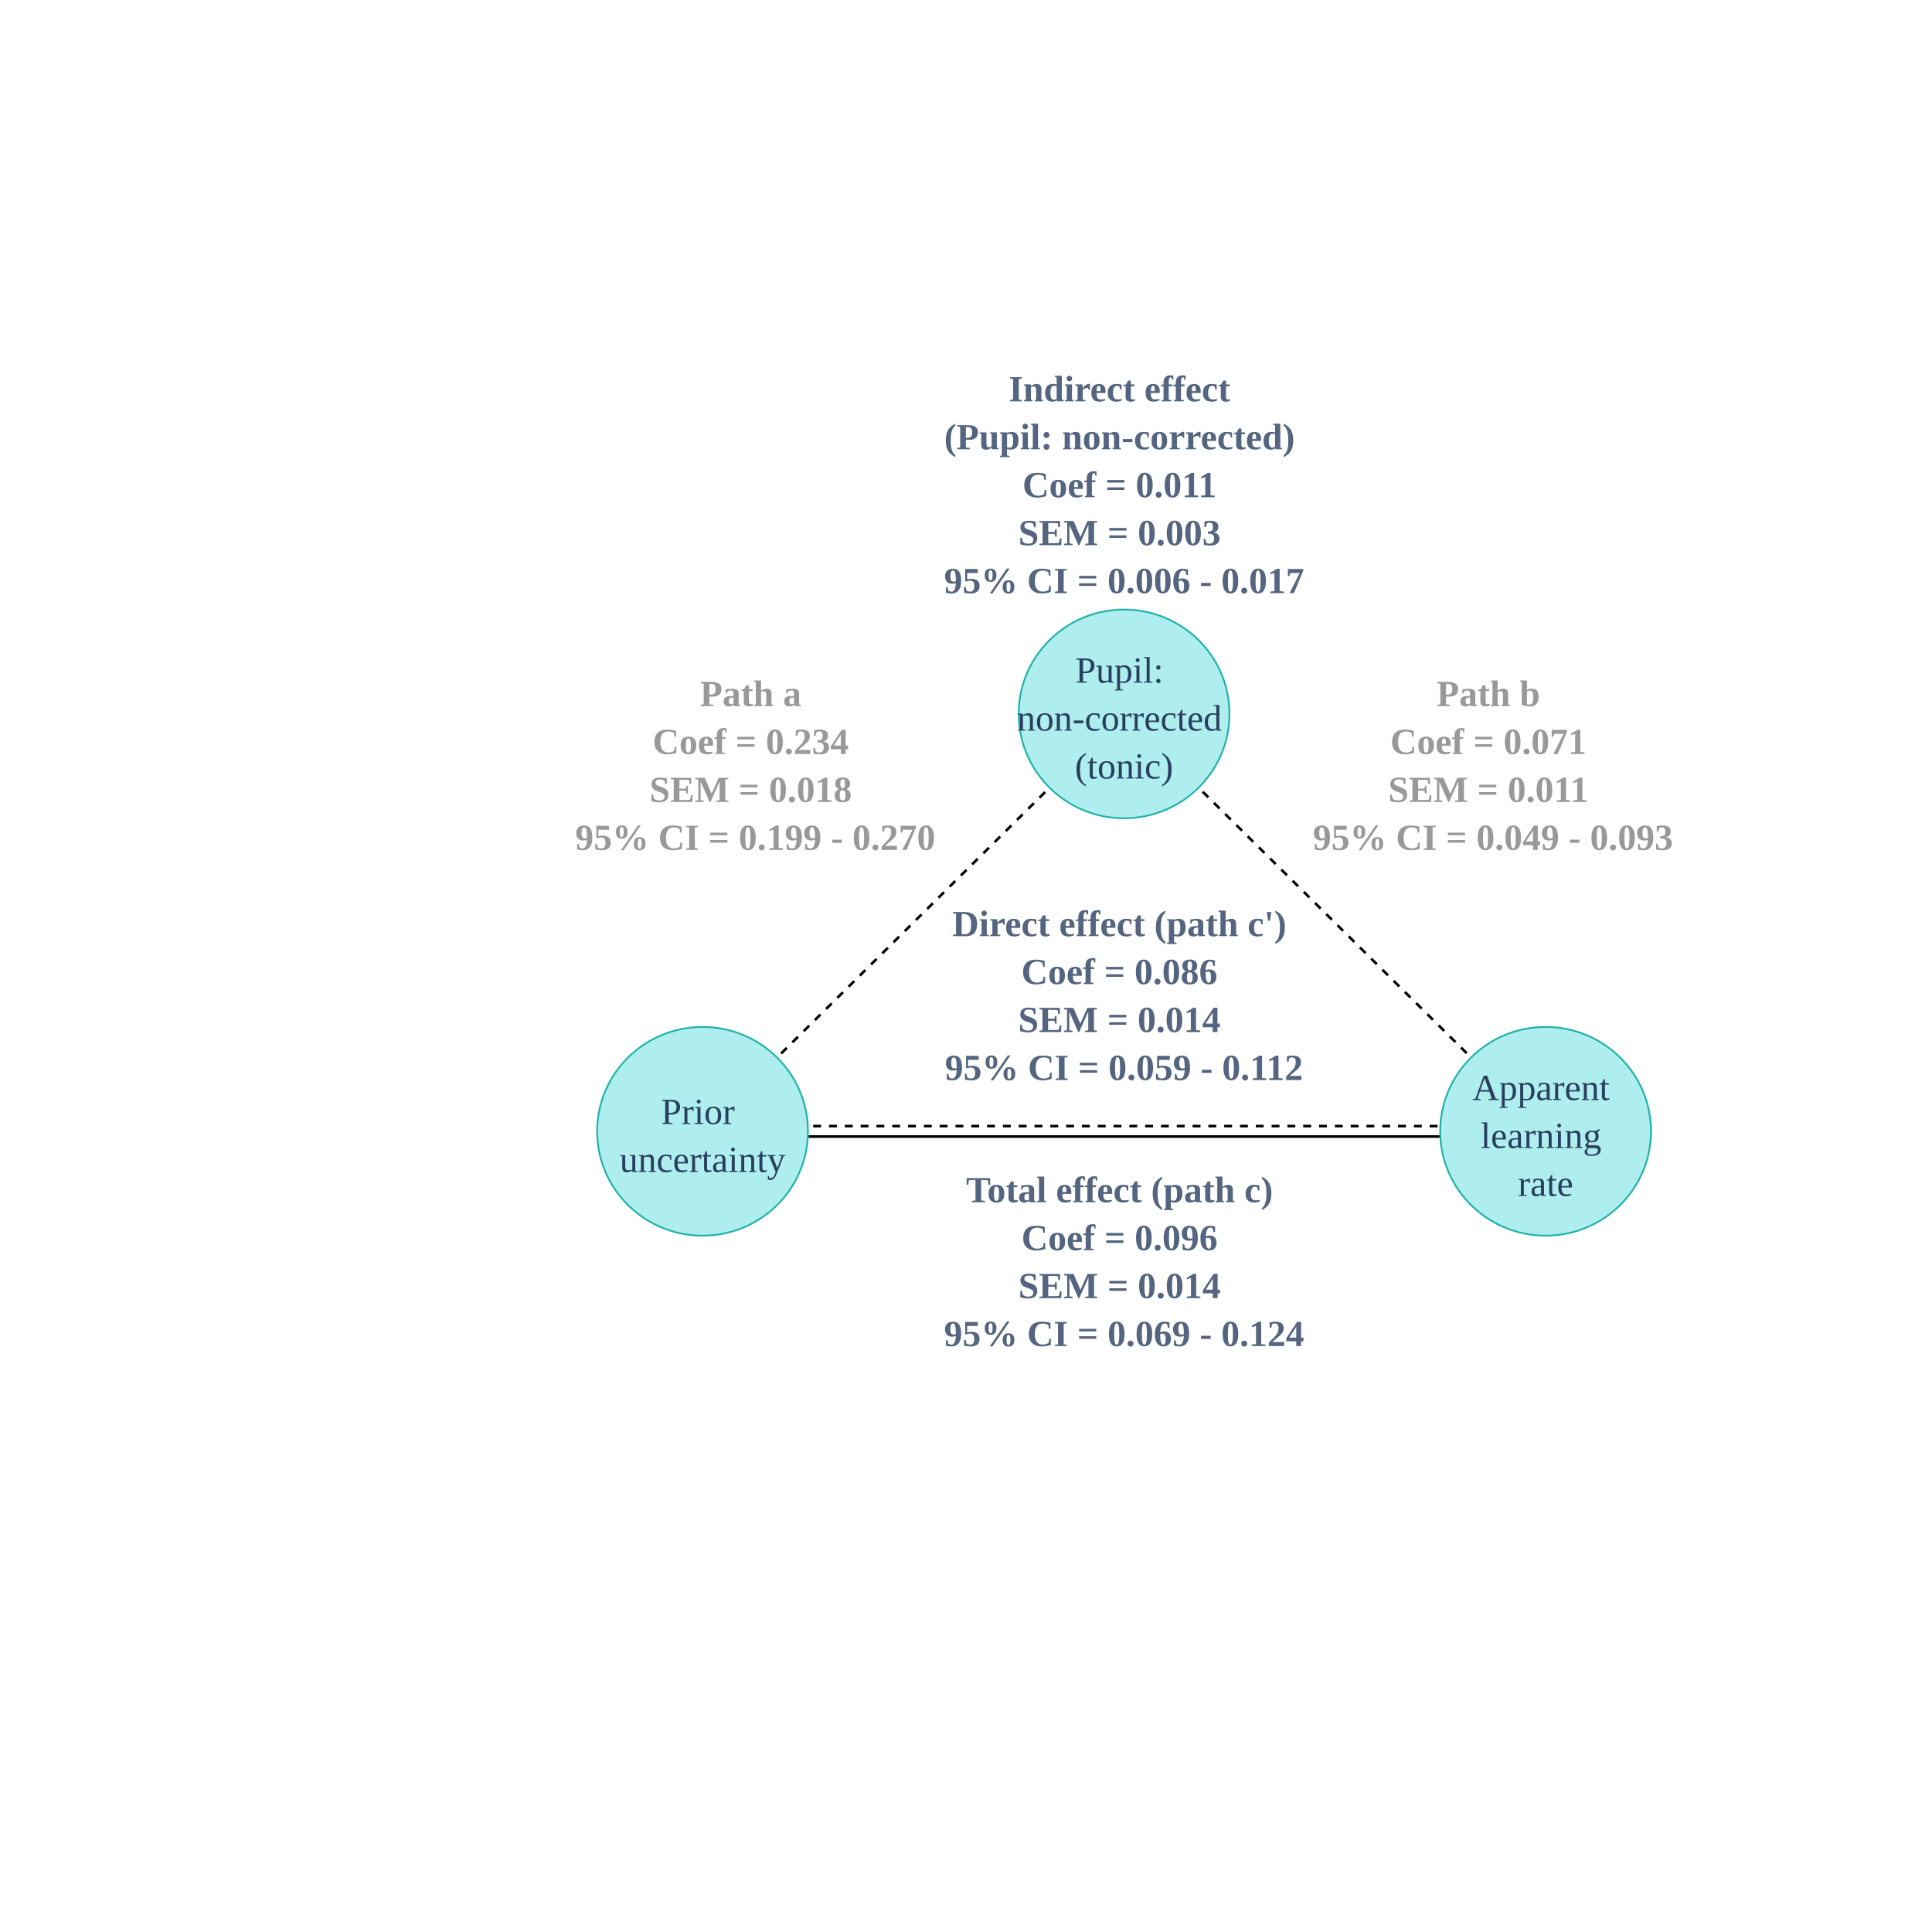
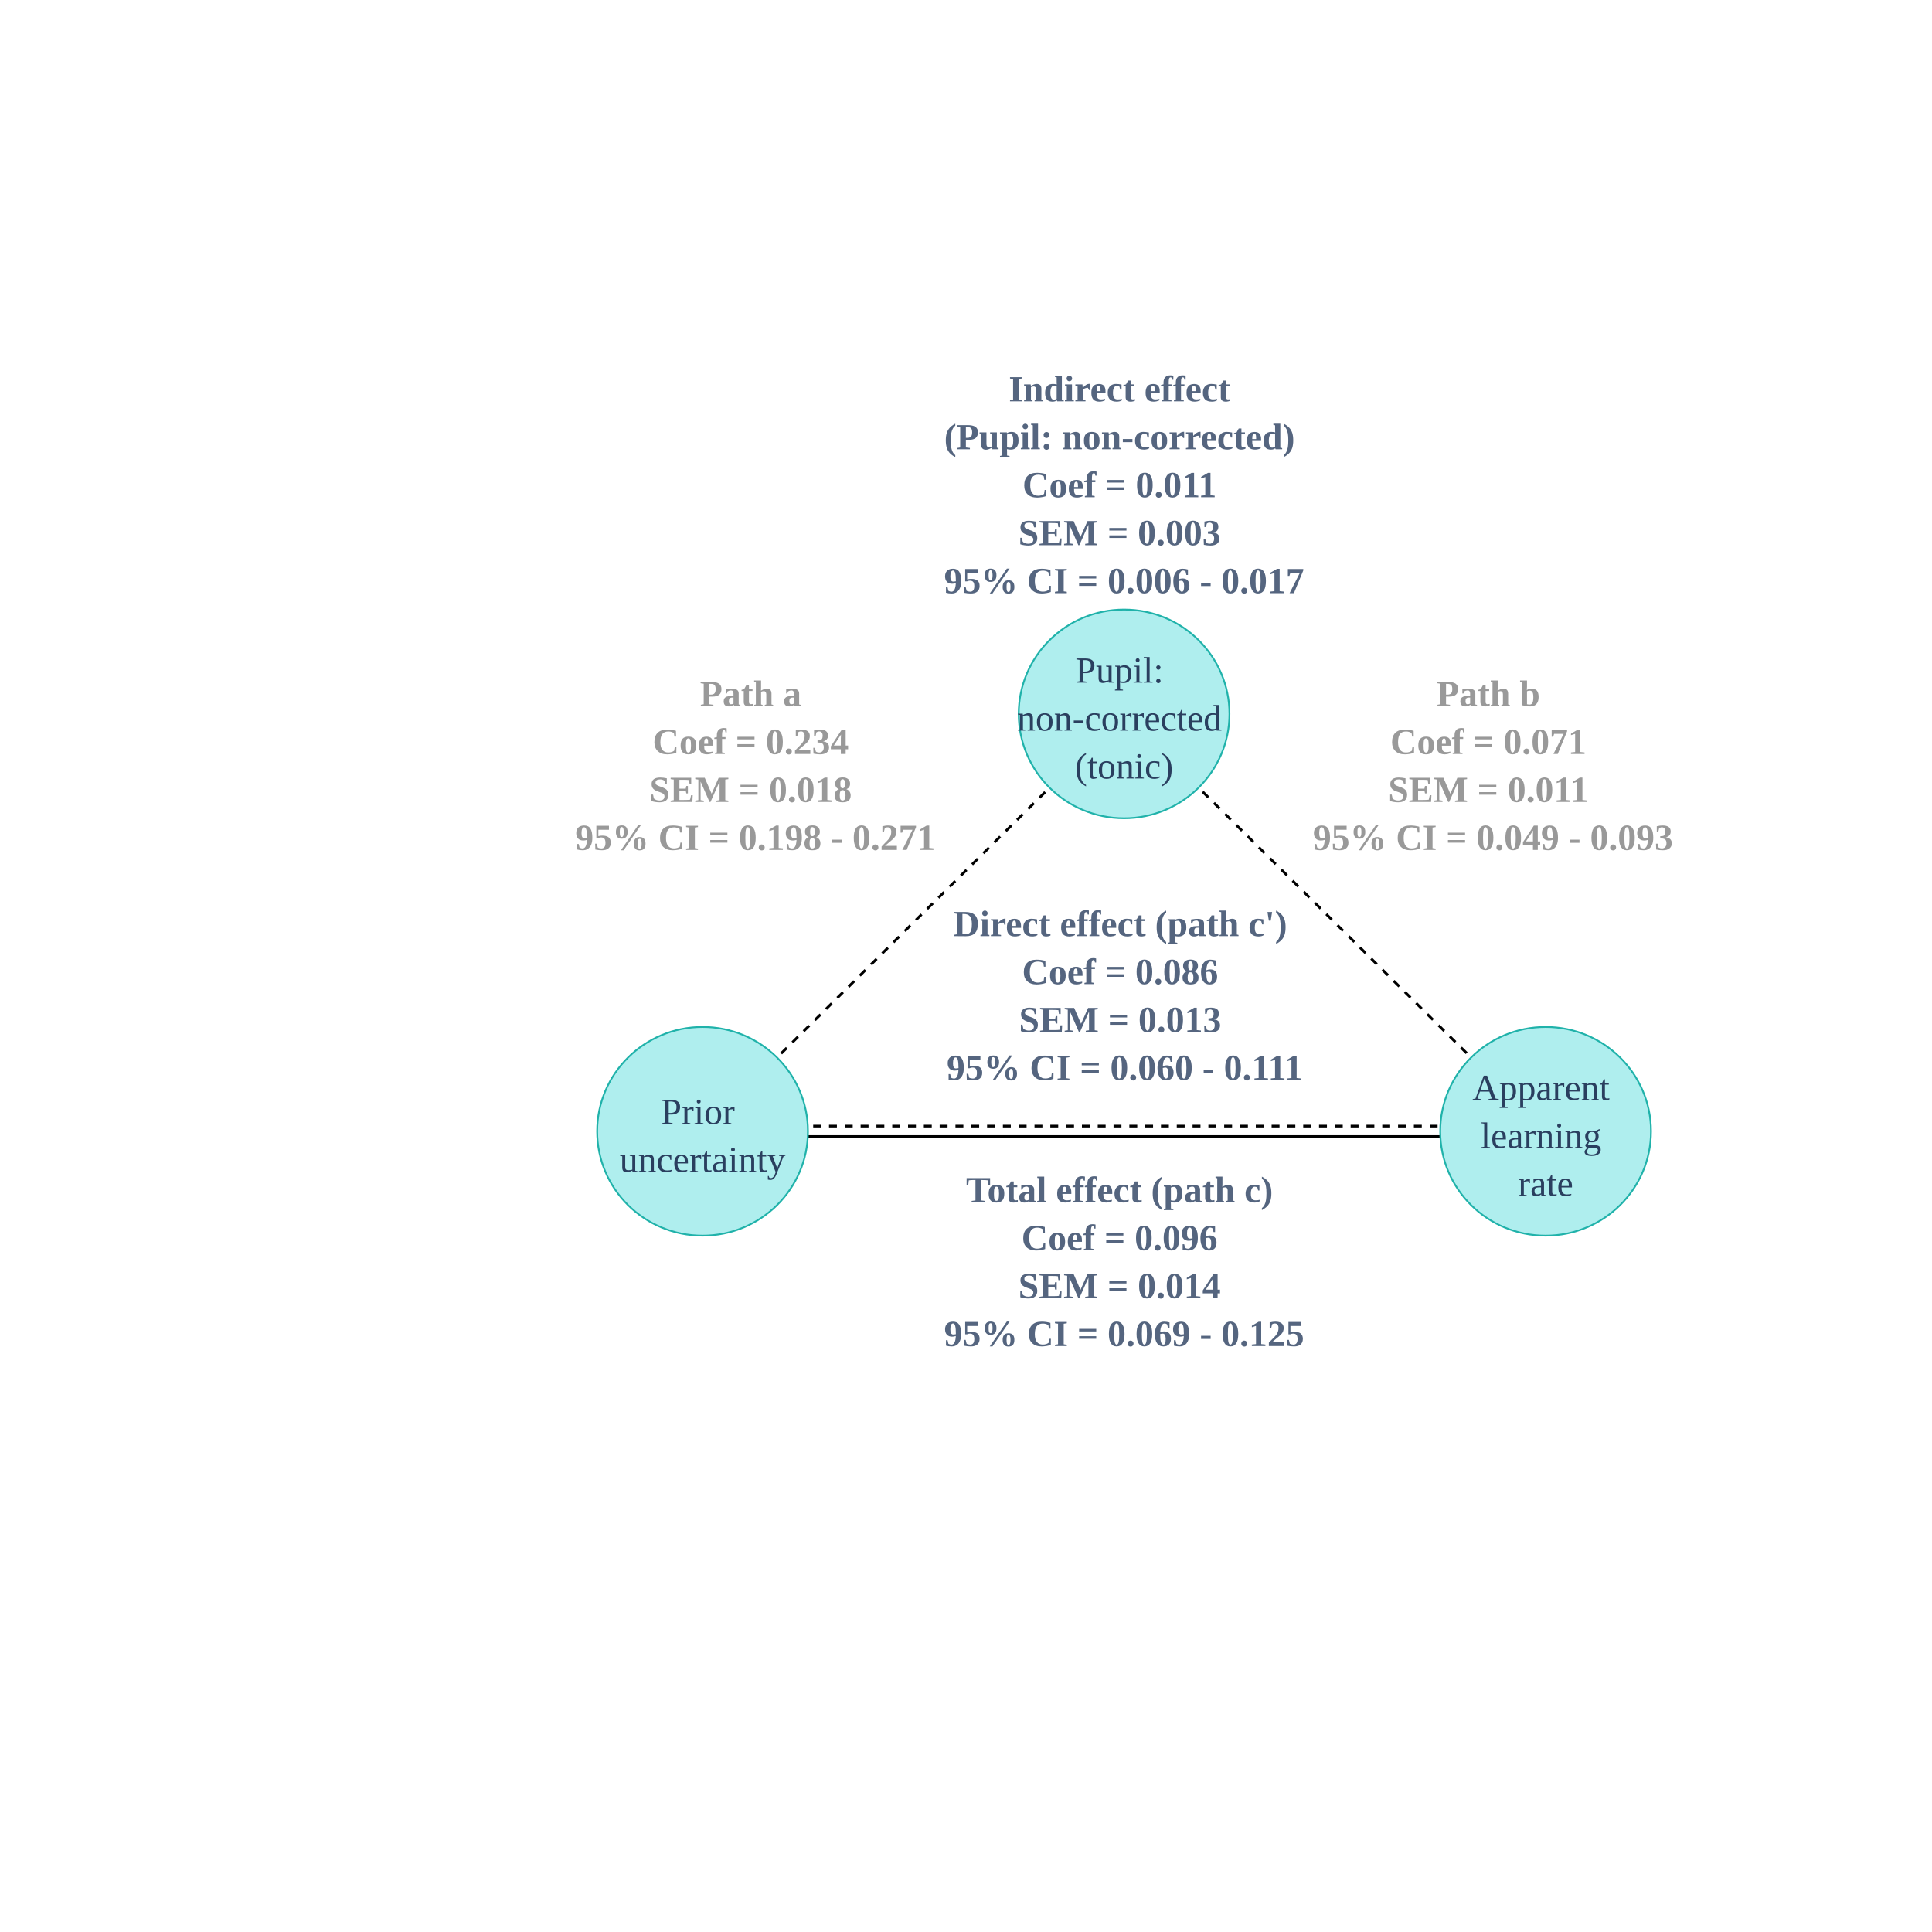
<svg xmlns="http://www.w3.org/2000/svg" class="main-svg" width="2200" height="2200" style="" viewBox="0 0 2200 2200">
  <rect x="0" y="0" width="2200" height="2200" style="fill: rgb(255, 255, 255); fill-opacity: 1;" />
-   <defs id="defs-04484c">
+   <defs id="defs-9555be">
    <g class="clips">
-       <clipPath id="clip04484cxyplot" class="plotclip">
+       <clipPath id="clip9555bexyplot" class="plotclip">
        <rect width="2040" height="2020" />
      </clipPath>
-       <clipPath class="axesclip" id="clip04484cx">
+       <clipPath class="axesclip" id="clip9555bex">
        <rect x="80" y="0" width="2040" height="2200" />
      </clipPath>
-       <clipPath class="axesclip" id="clip04484cy">
+       <clipPath class="axesclip" id="clip9555bey">
        <rect x="0" y="100" width="2200" height="2020" />
      </clipPath>
-       <clipPath class="axesclip" id="clip04484cxy">
+       <clipPath class="axesclip" id="clip9555bexy">
        <rect x="80" y="100" width="2040" height="2020" />
      </clipPath>
    </g>
    <g class="gradients" />
    <g class="patterns" />
  </defs>
  <g class="bglayer">
    <rect class="bg" x="80" y="100" width="2040" height="2020" style="fill: rgb(255, 255, 255); fill-opacity: 1; stroke-width: 0;" />
  </g>
  <g class="layer-below">
    <g class="imagelayer" />
    <g class="shapelayer" />
  </g>
  <g class="cartesianlayer">
    <g class="subplot xy">
      <g class="layer-subplot">
        <g class="shapelayer" />
        <g class="imagelayer" />
      </g>
      <g class="minor-gridlayer">
        <g class="x" />
        <g class="y" />
      </g>
      <g class="gridlayer">
        <g class="x">
          <path class="xgrid crisp" transform="translate(200,0)" d="M0,100v2020" style="stroke: rgb(255, 255, 255); stroke-opacity: 1; stroke-width: 1px;" />
          <path class="xgrid crisp" transform="translate(440,0)" d="M0,100v2020" style="stroke: rgb(255, 255, 255); stroke-opacity: 1; stroke-width: 1px;" />
          <path class="xgrid crisp" transform="translate(920,0)" d="M0,100v2020" style="stroke: rgb(255, 255, 255); stroke-opacity: 1; stroke-width: 1px;" />
          <path class="xgrid crisp" transform="translate(1160,0)" d="M0,100v2020" style="stroke: rgb(255, 255, 255); stroke-opacity: 1; stroke-width: 1px;" />
          <path class="xgrid crisp" transform="translate(1400,0)" d="M0,100v2020" style="stroke: rgb(255, 255, 255); stroke-opacity: 1; stroke-width: 1px;" />
          <path class="xgrid crisp" transform="translate(1640,0)" d="M0,100v2020" style="stroke: rgb(255, 255, 255); stroke-opacity: 1; stroke-width: 1px;" />
          <path class="xgrid crisp" transform="translate(1880,0)" d="M0,100v2020" style="stroke: rgb(255, 255, 255); stroke-opacity: 1; stroke-width: 1px;" />
        </g>
        <g class="y">
          <path class="ygrid crisp" transform="translate(0,2001.18)" d="M80,0h2040" style="stroke: rgb(255, 255, 255); stroke-opacity: 1; stroke-width: 1px;" />
          <path class="ygrid crisp" transform="translate(0,1763.53)" d="M80,0h2040" style="stroke: rgb(255, 255, 255); stroke-opacity: 1; stroke-width: 1px;" />
          <path class="ygrid crisp" transform="translate(0,1288.24)" d="M80,0h2040" style="stroke: rgb(255, 255, 255); stroke-opacity: 1; stroke-width: 1px;" />
          <path class="ygrid crisp" transform="translate(0,1050.59)" d="M80,0h2040" style="stroke: rgb(255, 255, 255); stroke-opacity: 1; stroke-width: 1px;" />
          <path class="ygrid crisp" transform="translate(0,812.94)" d="M80,0h2040" style="stroke: rgb(255, 255, 255); stroke-opacity: 1; stroke-width: 1px;" />
          <path class="ygrid crisp" transform="translate(0,575.29)" d="M80,0h2040" style="stroke: rgb(255, 255, 255); stroke-opacity: 1; stroke-width: 1px;" />
          <path class="ygrid crisp" transform="translate(0,337.65)" d="M80,0h2040" style="stroke: rgb(255, 255, 255); stroke-opacity: 1; stroke-width: 1px;" />
        </g>
      </g>
      <g class="zerolinelayer">
        <path class="xzl zl crisp" transform="translate(680,0)" d="M0,100v2020" style="stroke: rgb(255, 255, 255); stroke-opacity: 1; stroke-width: 2px;" />
        <path class="yzl zl crisp" transform="translate(0,1525.88)" d="M80,0h2040" style="stroke: rgb(255, 255, 255); stroke-opacity: 1; stroke-width: 2px;" />
      </g>
      <g class="layer-between">
        <g class="shapelayer" />
        <g class="imagelayer" />
      </g>
      <path class="xlines-below" />
      <path class="ylines-below" />
      <g class="overlines-below" />
      <g class="xaxislayer-below" />
      <g class="yaxislayer-below" />
      <g class="overaxes-below" />
      <g class="overplot">
-         <g class="xy" transform="translate(80,100)" clip-path="url(#clip04484cxyplot)" />
+         <g class="xy" transform="translate(80,100)" clip-path="url(#clip9555bexyplot)" />
      </g>
      <path class="xlines-above crisp" d="M0,0" style="fill: none;" />
      <path class="ylines-above crisp" d="M0,0" style="fill: none;" />
      <g class="overlines-above" />
      <g class="xaxislayer-above" />
      <g class="yaxislayer-above" />
      <g class="overaxes-above" />
    </g>
  </g>
  <g class="polarlayer" />
  <g class="smithlayer" />
  <g class="ternarylayer" />
  <g class="geolayer" />
  <g class="funnelarealayer" />
  <g class="pielayer" />
  <g class="iciclelayer" />
  <g class="treemaplayer" />
  <g class="sunburstlayer" />
  <g class="glimages" />
-   <defs id="topdefs-04484c">
+   <defs id="topdefs-9555be">
    <g class="clips" />
  </defs>
  <g class="layer-above">
    <g class="imagelayer" />
    <g class="shapelayer">
-       <g class="shape-group" data-index="0" clip-path="url(#clip04484cxy)">
+       <g class="shape-group" data-index="0" clip-path="url(#clip9555bexy)">
        <path data-index="0" fill-rule="evenodd" d="M800,1288.24L1280,812.94" style="opacity: 1; stroke: rgb(0, 0, 0); stroke-opacity: 1; fill: rgb(0, 0, 0); fill-opacity: 0; stroke-dasharray: 9px, 9px; stroke-width: 3px;" />
      </g>
-       <g class="shape-group" data-index="1" clip-path="url(#clip04484cxy)">
+       <g class="shape-group" data-index="1" clip-path="url(#clip9555bexy)">
        <path data-index="1" fill-rule="evenodd" d="M1280,812.94L1760,1288.24" style="opacity: 1; stroke: rgb(0, 0, 0); stroke-opacity: 1; fill: rgb(0, 0, 0); fill-opacity: 0; stroke-dasharray: 9px, 9px; stroke-width: 3px;" />
      </g>
-       <g class="shape-group" data-index="2" clip-path="url(#clip04484cxy)">
+       <g class="shape-group" data-index="2" clip-path="url(#clip9555bexy)">
        <path data-index="2" fill-rule="evenodd" d="M800,1282.29L1760,1282.29" style="opacity: 1; stroke: rgb(0, 0, 0); stroke-opacity: 1; fill: rgb(0, 0, 0); fill-opacity: 0; stroke-dasharray: 9px, 9px; stroke-width: 3px;" />
      </g>
-       <g class="shape-group" data-index="3" clip-path="url(#clip04484cxy)">
+       <g class="shape-group" data-index="3" clip-path="url(#clip9555bexy)">
        <path data-index="3" fill-rule="evenodd" d="M800,1294.18L1760,1294.18" style="opacity: 1; stroke: rgb(0, 0, 0); stroke-opacity: 1; fill: rgb(0, 0, 0); fill-opacity: 0; stroke-width: 3px;" />
      </g>
-       <g class="shape-group" data-index="4" clip-path="url(#clip04484cxy)">
+       <g class="shape-group" data-index="4" clip-path="url(#clip9555bexy)">
        <path data-index="4" fill-rule="evenodd" d="M920,1288.235A120,118.825 0 1,1 800,1169.41A120,118.825 0 0,1 920,1288.235Z" style="opacity: 1; stroke: rgb(32, 178, 170); stroke-opacity: 1; fill: rgb(175, 238, 238); fill-opacity: 1; stroke-width: 2px;" />
        <g data-index="4" class="shape-label">
          <text data-notex="1" class="shape-label-text" x="800" y="1279.93" style="font-family: 'Times New Roman'; font-size: 42px; fill: rgb(42, 63, 95); fill-opacity: 1; white-space: pre;" text-anchor="middle" transform="rotate(0,800,1279.93)">
            <tspan class="line" dy="0em" x="800" y="1279.93">Prior </tspan>
            <tspan class="line" dy="1.3em" x="800" y="1279.93">uncertainty</tspan>
          </text>
        </g>
      </g>
-       <g class="shape-group" data-index="5" clip-path="url(#clip04484cxy)">
+       <g class="shape-group" data-index="5" clip-path="url(#clip9555bexy)">
        <path data-index="5" fill-rule="evenodd" d="M1880,1288.235A120,118.825 0 1,1 1760,1169.41A120,118.825 0 0,1 1880,1288.235Z" style="opacity: 1; stroke: rgb(32, 178, 170); stroke-opacity: 1; fill: rgb(175, 238, 238); fill-opacity: 1; stroke-width: 2px;" />
        <g data-index="5" class="shape-label">
          <text data-notex="1" class="shape-label-text" x="1760" y="1252.633" style="font-family: 'Times New Roman'; font-size: 42px; fill: rgb(42, 63, 95); fill-opacity: 1; white-space: pre;" text-anchor="middle" transform="rotate(0,1760,1252.633)">
            <tspan class="line" dy="0em" x="1760" y="1252.633">Apparent </tspan>
            <tspan class="line" dy="1.3em" x="1760" y="1252.633">learning </tspan>
            <tspan class="line" dy="2.6em" x="1760" y="1252.633">rate</tspan>
          </text>
        </g>
      </g>
-       <g class="shape-group" data-index="6" clip-path="url(#clip04484cxy)">
+       <g class="shape-group" data-index="6" clip-path="url(#clip9555bexy)">
        <path data-index="6" fill-rule="evenodd" d="M1400,812.94A120,118.82 0 1,1 1280,694.12A120,118.82 0 0,1 1400,812.94Z" style="opacity: 1; stroke: rgb(32, 178, 170); stroke-opacity: 1; fill: rgb(175, 238, 238); fill-opacity: 1; stroke-width: 2px;" />
        <g data-index="6" class="shape-label">
          <text data-notex="1" class="shape-label-text" x="1280" y="777.338" style="font-family: 'Times New Roman'; font-size: 42px; fill: rgb(42, 63, 95); fill-opacity: 1; white-space: pre;" text-anchor="middle" transform="rotate(0,1280,777.3384)">
            <tspan class="line" dy="0em" x="1280" y="777.338">Pupil:</tspan>
            <tspan class="line" dy="1.3em" x="1280" y="777.338">non-corrected</tspan>
            <tspan class="line" dy="2.6em" x="1280" y="777.338">(tonic)</tspan>
          </text>
        </g>
      </g>
    </g>
  </g>
  <g class="infolayer">
    <g class="g-gtitle" />
    <g class="g-xtitle" />
    <g class="g-ytitle" />
    <g class="annotation" data-index="0" style="opacity: 0.8;">
      <g class="annotation-text-g" transform="rotate(0,1280,1436.76)">
        <g class="cursor-pointer" transform="translate(1070,1327)">
          <rect class="bg" x="0.5" y="0.5" width="419" height="219" style="stroke-width: 1px; stroke: rgb(255, 255, 255); stroke-opacity: 1; fill: rgb(255, 255, 255); fill-opacity: 1;" />
          <text class="annotation-text" text-anchor="middle" x="210.062" y="42" style="font-family: 'Times New Roman'; font-size: 42px; fill: rgb(42, 63, 95); fill-opacity: 1; white-space: pre;">
            <tspan class="line" dy="0em" x="210.062" y="42">
              <tspan style="font-weight:bold">Total effect (path c)</tspan>
            </tspan>
            <tspan class="line" dy="1.3em" x="210.062" y="42">
              <tspan style="font-weight:bold">Coef = 0.096</tspan>
            </tspan>
            <tspan class="line" dy="2.6em" x="210.062" y="42">
              <tspan style="font-weight:bold">SEM = 0.014</tspan>
            </tspan>
            <tspan class="line" dy="3.9em" x="210.062" y="42">
-               <tspan style="font-weight:bold">95% CI = 0.069 - 0.124</tspan>
+               <tspan style="font-weight:bold">95% CI = 0.069 - 0.125</tspan>
            </tspan>
          </text>
        </g>
      </g>
    </g>
    <g class="annotation" data-index="1" style="opacity: 0.8;">
      <g class="annotation-text-g" transform="rotate(0,1280,1133.76)">
-         <g class="cursor-pointer" transform="translate(1071,1024)">
-           <rect class="bg" x="0.5" y="0.5" width="417" height="219" style="stroke-width: 1px; stroke: rgb(255, 255, 255); stroke-opacity: 1; fill: rgb(255, 255, 255); fill-opacity: 1;" />
-           <text class="annotation-text" text-anchor="middle" x="208.891" y="42" style="font-family: 'Times New Roman'; font-size: 42px; fill: rgb(42, 63, 95); fill-opacity: 1; white-space: pre;">
-             <tspan class="line" dy="0em" x="208.891" y="42">
+         <g class="cursor-pointer" transform="translate(1073,1024)">
+           <rect class="bg" x="0.5" y="0.5" width="414" height="219" style="stroke-width: 1px; stroke: rgb(255, 255, 255); stroke-opacity: 1; fill: rgb(255, 255, 255); fill-opacity: 1;" />
+           <text class="annotation-text" text-anchor="middle" x="207.734" y="42" style="font-family: 'Times New Roman'; font-size: 42px; fill: rgb(42, 63, 95); fill-opacity: 1; white-space: pre;">
+             <tspan class="line" dy="0em" x="207.734" y="42">
              <tspan style="font-weight:bold">Direct effect (path c')</tspan>
            </tspan>
-             <tspan class="line" dy="1.3em" x="208.891" y="42">
+             <tspan class="line" dy="1.3em" x="207.734" y="42">
              <tspan style="font-weight:bold">Coef = 0.086</tspan>
            </tspan>
-             <tspan class="line" dy="2.6em" x="208.891" y="42">
-               <tspan style="font-weight:bold">SEM = 0.014</tspan>
-             </tspan>
-             <tspan class="line" dy="3.9em" x="208.891" y="42">
-               <tspan style="font-weight:bold">95% CI = 0.059 - 0.112</tspan>
+             <tspan class="line" dy="2.6em" x="207.734" y="42">
+               <tspan style="font-weight:bold">SEM = 0.013</tspan>
+             </tspan>
+             <tspan class="line" dy="3.9em" x="207.734" y="42">
+               <tspan style="font-weight:bold">95% CI = 0.060 - 0.111</tspan>
            </tspan>
          </text>
        </g>
      </g>
    </g>
    <g class="annotation" data-index="2" style="opacity: 0.8;">
      <g class="annotation-text-g" transform="rotate(0,1280,551.53)">
        <g class="cursor-pointer" transform="translate(1070,415)">
          <rect class="bg" x="0.5" y="0.5" width="419" height="273" style="stroke-width: 1px; stroke: rgb(255, 255, 255); stroke-opacity: 1; fill: rgb(255, 255, 255); fill-opacity: 1;" />
          <text class="annotation-text" text-anchor="middle" x="210.062" y="42" style="font-family: 'Times New Roman'; font-size: 42px; fill: rgb(42, 63, 95); fill-opacity: 1; white-space: pre;">
            <tspan class="line" dy="0em" x="210.062" y="42">
              <tspan style="font-weight:bold">Indirect effect </tspan>
            </tspan>
            <tspan class="line" dy="1.3em" x="210.062" y="42">
              <tspan style="font-weight:bold">(Pupil: non-corrected)</tspan>
            </tspan>
            <tspan class="line" dy="2.6em" x="210.062" y="42">
              <tspan style="font-weight:bold">Coef = 0.011</tspan>
            </tspan>
            <tspan class="line" dy="3.9em" x="210.062" y="42">
              <tspan style="font-weight:bold">SEM = 0.003</tspan>
            </tspan>
            <tspan class="line" dy="5.2em" x="210.062" y="42">
              <tspan style="font-weight:bold">95% CI = 0.006 - 0.017</tspan>
            </tspan>
          </text>
        </g>
      </g>
    </g>
    <g class="annotation" data-index="3" style="opacity: 0.8;">
      <g class="annotation-text-g" transform="rotate(0,860,872.35)">
        <g class="cursor-pointer" transform="translate(650,762)">
          <rect class="bg" x="0.5" y="0.5" width="419" height="219" style="stroke-width: 1px; stroke: rgb(255, 255, 255); stroke-opacity: 1; fill: rgb(255, 255, 255); fill-opacity: 1;" />
          <text class="annotation-text" text-anchor="middle" x="210.062" y="42" style="font-family: 'Times New Roman'; font-size: 42px; fill: rgb(128, 128, 128); fill-opacity: 1; white-space: pre;">
            <tspan class="line" dy="0em" x="210.062" y="42">
              <tspan style="font-weight:bold">Path a</tspan>
            </tspan>
            <tspan class="line" dy="1.3em" x="210.062" y="42">
              <tspan style="font-weight:bold">Coef = 0.234</tspan>
            </tspan>
            <tspan class="line" dy="2.6em" x="210.062" y="42">
              <tspan style="font-weight:bold">SEM = 0.018</tspan>
            </tspan>
            <tspan class="line" dy="3.9em" x="210.062" y="42">
-               <tspan style="font-weight:bold">95% CI = 0.199 - 0.270</tspan>
+               <tspan style="font-weight:bold">95% CI = 0.198 - 0.271</tspan>
            </tspan>
          </text>
        </g>
      </g>
    </g>
    <g class="annotation" data-index="4" style="opacity: 0.8;">
      <g class="annotation-text-g" transform="rotate(0,1700,872.35)">
        <g class="cursor-pointer" transform="translate(1490,762)">
          <rect class="bg" x="0.5" y="0.5" width="419" height="219" style="stroke-width: 1px; stroke: rgb(255, 255, 255); stroke-opacity: 1; fill: rgb(255, 255, 255); fill-opacity: 1;" />
          <text class="annotation-text" text-anchor="middle" x="210.062" y="42" style="font-family: 'Times New Roman'; font-size: 42px; fill: rgb(128, 128, 128); fill-opacity: 1; white-space: pre;">
            <tspan class="line" dy="0em" x="210.062" y="42">
              <tspan style="font-weight:bold">Path b</tspan>
            </tspan>
            <tspan class="line" dy="1.3em" x="210.062" y="42">
              <tspan style="font-weight:bold">Coef = 0.071</tspan>
            </tspan>
            <tspan class="line" dy="2.6em" x="210.062" y="42">
              <tspan style="font-weight:bold">SEM = 0.011</tspan>
            </tspan>
            <tspan class="line" dy="3.9em" x="210.062" y="42">
              <tspan style="font-weight:bold">95% CI = 0.049 - 0.093</tspan>
            </tspan>
          </text>
        </g>
      </g>
    </g>
  </g>
</svg>
